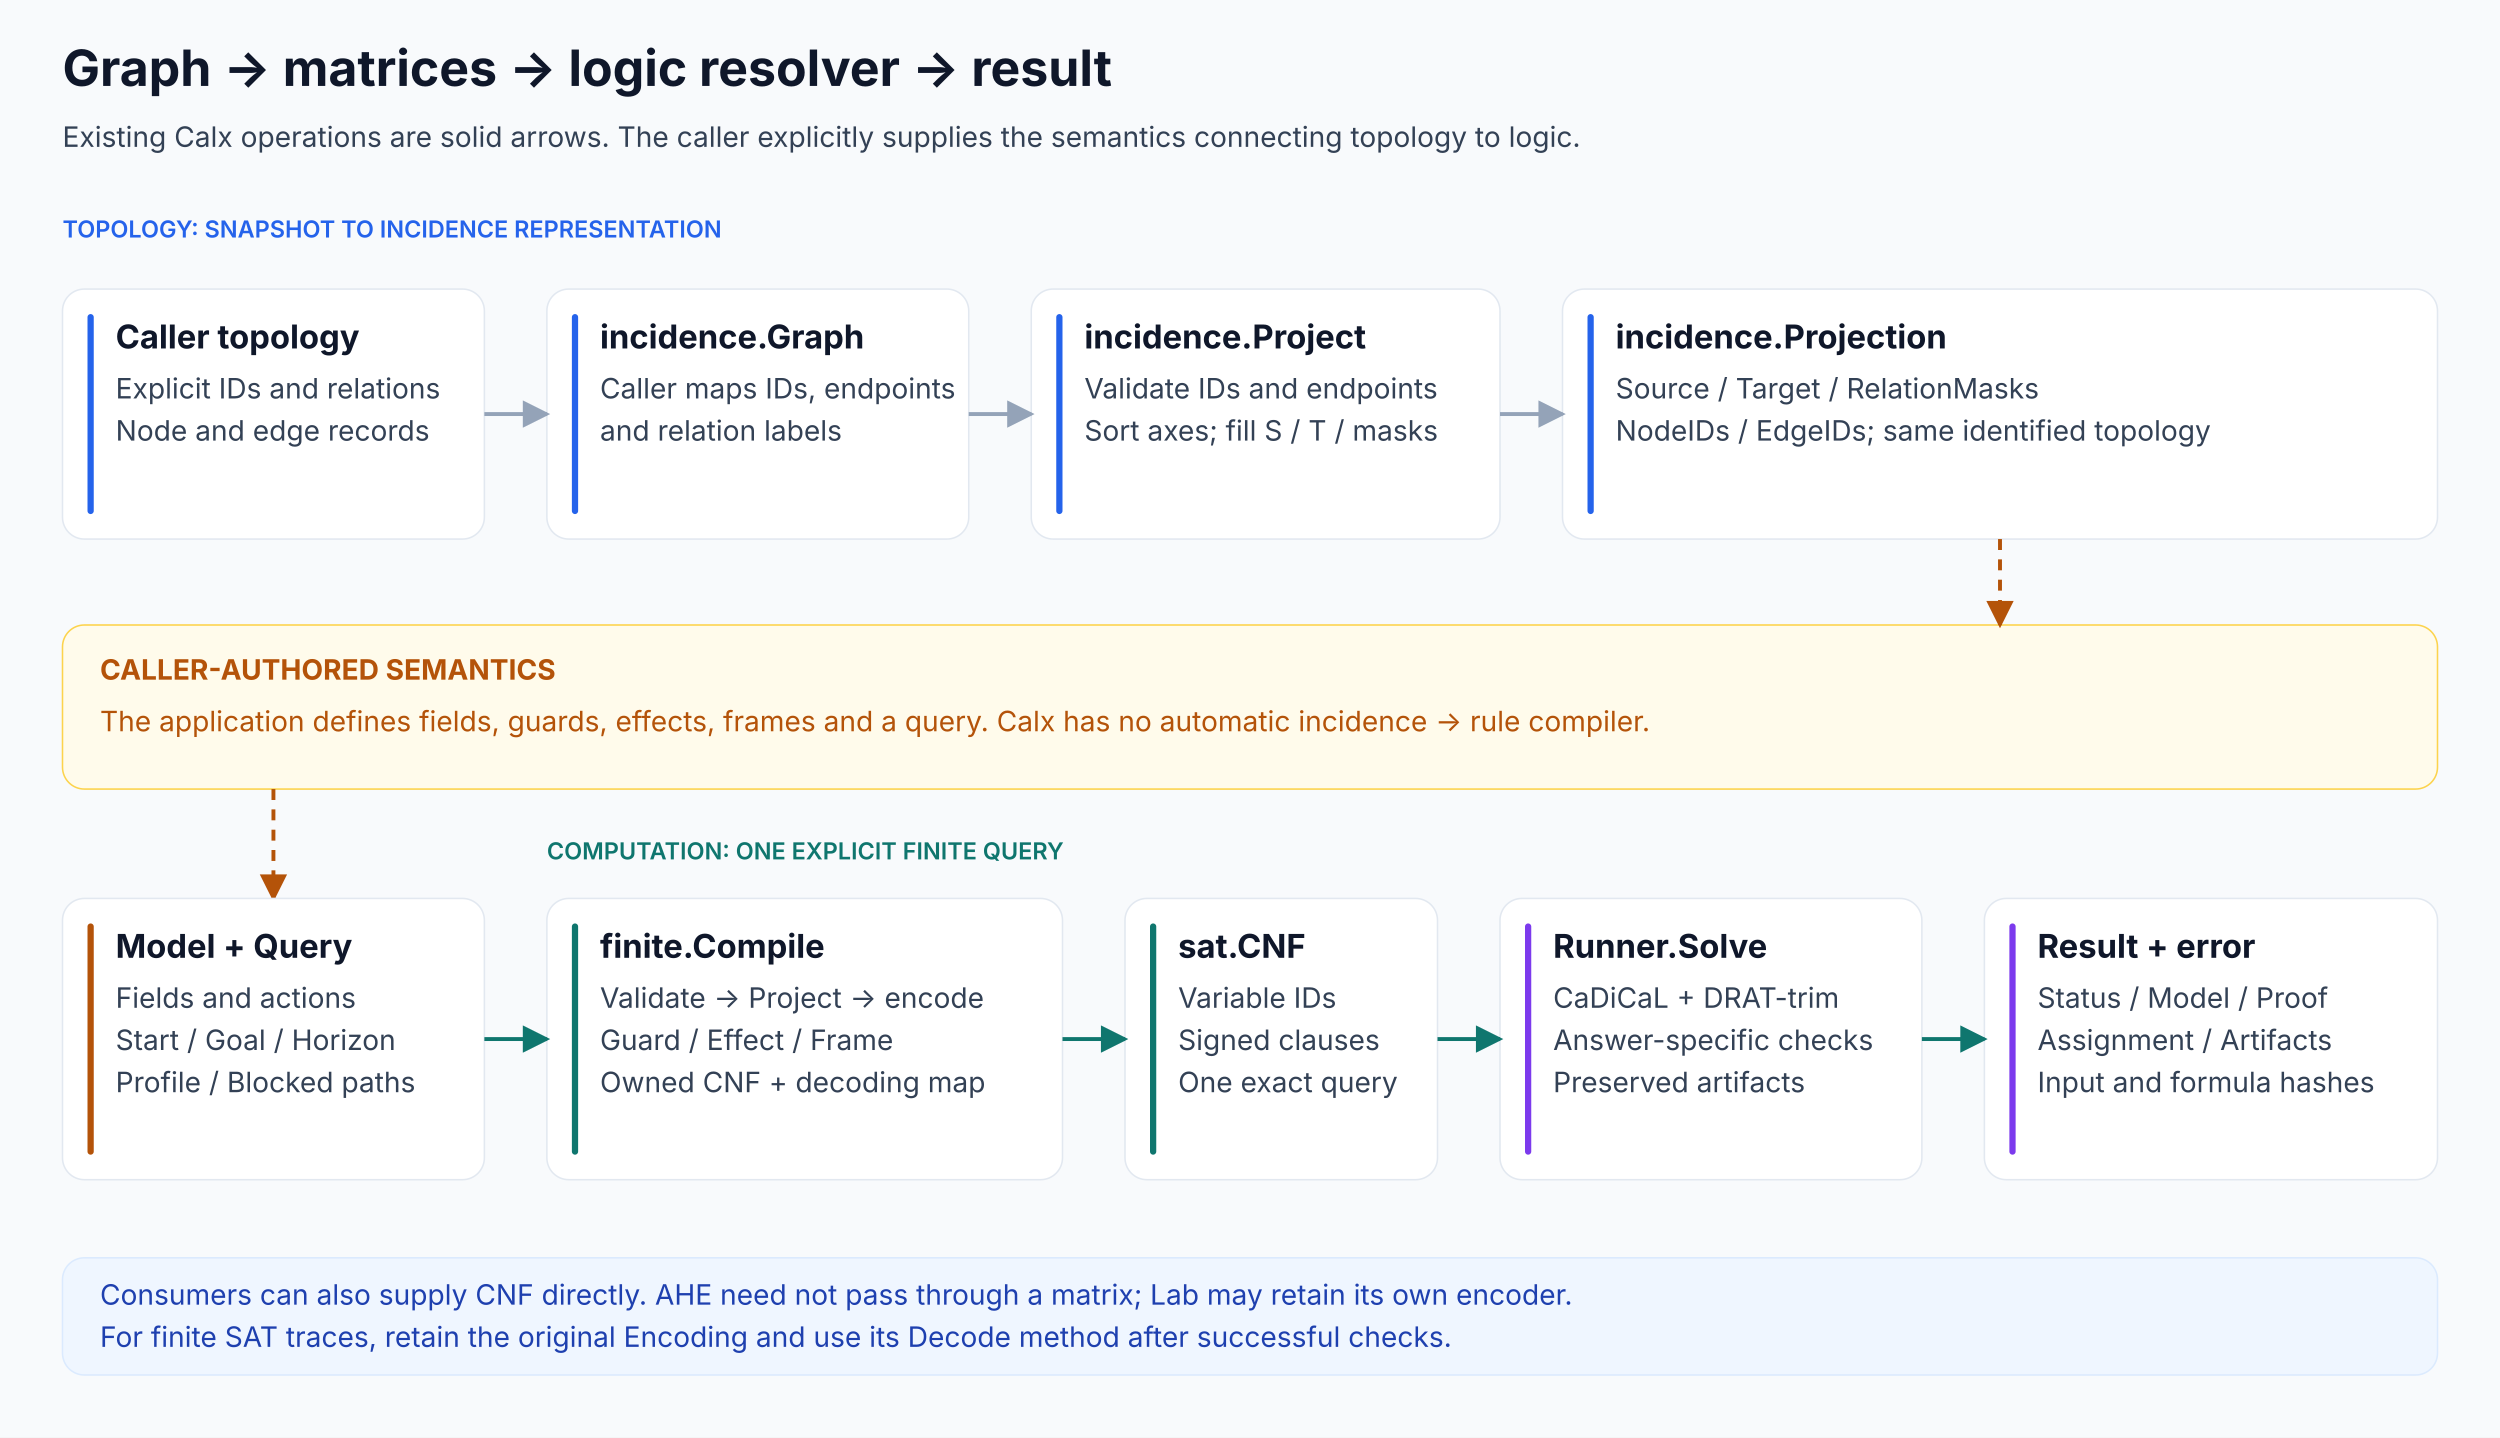
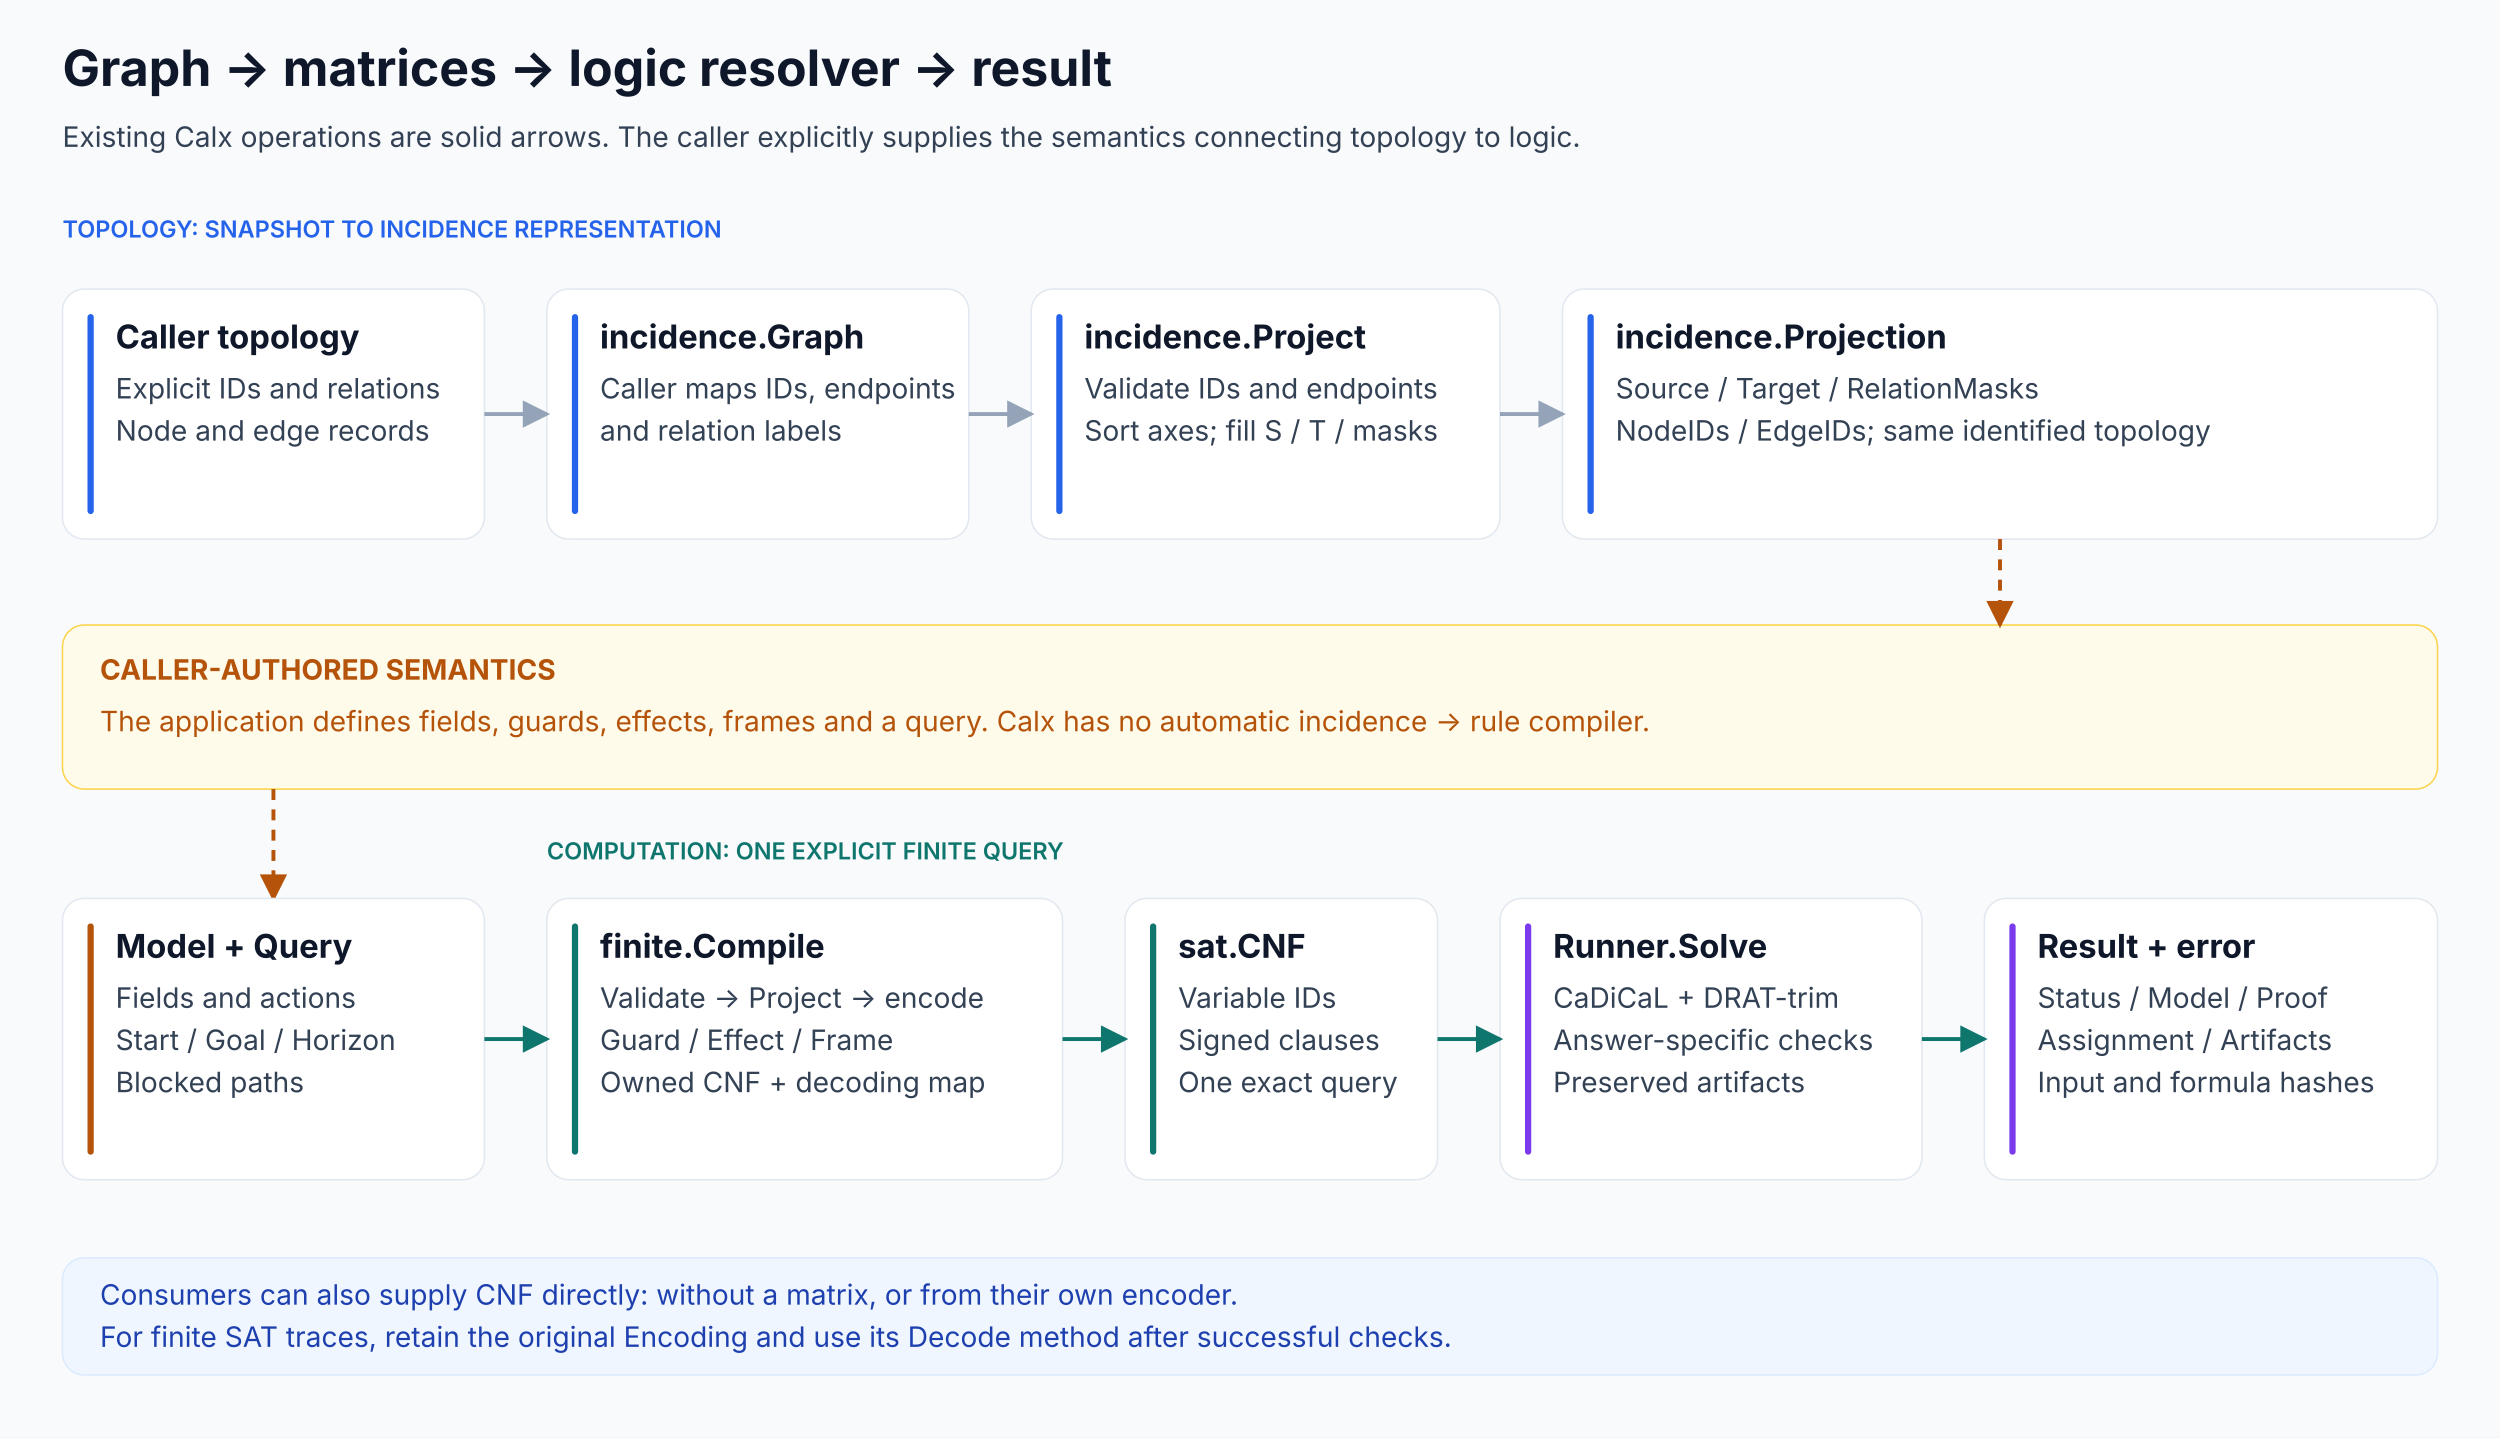
<svg xmlns="http://www.w3.org/2000/svg" width="1600" height="920" viewBox="0 0 1600 920" role="img" aria-labelledby="title desc">
  <defs>
    <marker id="gray" viewBox="0 0 10 10" refX="8.8" refY="5" markerWidth="7" markerHeight="7" orient="auto">
      <path d="M0 0 L10 5 L0 10Z" fill="#94a3b8" />
    </marker>
    <marker id="blue" viewBox="0 0 10 10" refX="8.8" refY="5" markerWidth="7" markerHeight="7" orient="auto">
      <path d="M0 0 L10 5 L0 10Z" fill="#2563eb" />
    </marker>
    <marker id="teal" viewBox="0 0 10 10" refX="8.8" refY="5" markerWidth="7" markerHeight="7" orient="auto">
      <path d="M0 0 L10 5 L0 10Z" fill="#0f766e" />
    </marker>
    <marker id="purple" viewBox="0 0 10 10" refX="8.8" refY="5" markerWidth="7" markerHeight="7" orient="auto">
      <path d="M0 0 L10 5 L0 10Z" fill="#7c3aed" />
    </marker>
    <marker id="amber" viewBox="0 0 10 10" refX="8.8" refY="5" markerWidth="7" markerHeight="7" orient="auto">
      <path d="M0 0 L10 5 L0 10Z" fill="#b45309" />
    </marker>
    <marker id="red" viewBox="0 0 10 10" refX="8.8" refY="5" markerWidth="7" markerHeight="7" orient="auto">
      <path d="M0 0 L10 5 L0 10Z" fill="#b91c1c" />
    </marker>
  </defs>
  <g font-family="-apple-system,BlinkMacSystemFont,Segoe UI,sans-serif">
    <rect width="1600" height="920" fill="#f8fafc" />
    <text x="40" y="55" font-size="32" fill="#0f172a" font-weight="700" text-anchor="start">Graph → matrices → logic resolver → result</text>
    <text x="40" y="94" font-size="18" fill="#334155" font-weight="400" text-anchor="start">Existing Calx operations are solid arrows. The caller explicitly supplies the semantics connecting topology to logic.</text>
    <text x="40" y="152" font-size="15" fill="#2563eb" font-weight="600" text-anchor="start">TOPOLOGY: SNAPSHOT TO INCIDENCE REPRESENTATION</text>
    <rect x="40" y="185" width="270" height="160" rx="14" fill="white" stroke="#e2e8f0" />
    <path d="M58 203 V327" stroke="#2563eb" stroke-width="4" stroke-linecap="round" />
    <text x="74" y="223" font-size="21" fill="#0f172a" font-weight="700" text-anchor="start">Caller topology</text>
    <text x="74" y="255" font-size="18" fill="#334155" font-weight="400" text-anchor="start">Explicit IDs and relations</text>
    <text x="74" y="282" font-size="18" fill="#334155" font-weight="400" text-anchor="start">Node and edge records</text>
    <rect x="350" y="185" width="270" height="160" rx="14" fill="white" stroke="#e2e8f0" />
    <path d="M368 203 V327" stroke="#2563eb" stroke-width="4" stroke-linecap="round" />
    <text x="384" y="223" font-size="21" fill="#0f172a" font-weight="700" text-anchor="start">incidence.Graph</text>
    <text x="384" y="255" font-size="18" fill="#334155" font-weight="400" text-anchor="start">Caller maps IDs, endpoints</text>
    <text x="384" y="282" font-size="18" fill="#334155" font-weight="400" text-anchor="start">and relation labels</text>
    <rect x="660" y="185" width="300" height="160" rx="14" fill="white" stroke="#e2e8f0" />
    <path d="M678 203 V327" stroke="#2563eb" stroke-width="4" stroke-linecap="round" />
    <text x="694" y="223" font-size="21" fill="#0f172a" font-weight="700" text-anchor="start">incidence.Project</text>
    <text x="694" y="255" font-size="18" fill="#334155" font-weight="400" text-anchor="start">Validate IDs and endpoints</text>
    <text x="694" y="282" font-size="18" fill="#334155" font-weight="400" text-anchor="start">Sort axes; fill S / T / masks</text>
    <rect x="1000" y="185" width="560" height="160" rx="14" fill="white" stroke="#e2e8f0" />
    <path d="M1018 203 V327" stroke="#2563eb" stroke-width="4" stroke-linecap="round" />
    <text x="1034" y="223" font-size="21" fill="#0f172a" font-weight="700" text-anchor="start">incidence.Projection</text>
    <text x="1034" y="255" font-size="18" fill="#334155" font-weight="400" text-anchor="start">Source / Target / RelationMasks</text>
    <text x="1034" y="282" font-size="18" fill="#334155" font-weight="400" text-anchor="start">NodeIDs / EdgeIDs; same identified topology</text>
    <path d="M310 265 H350" fill="none" stroke="#94a3b8" stroke-width="2.5" marker-end="url(#gray)" />
    <path d="M620 265 H660" fill="none" stroke="#94a3b8" stroke-width="2.5" marker-end="url(#gray)" />
    <path d="M960 265 H1000" fill="none" stroke="#94a3b8" stroke-width="2.5" marker-end="url(#gray)" />
    <rect x="40" y="400" width="1520" height="105" rx="14" fill="#fffbeb" stroke="#fcd34d" />
    <text x="64" y="435" font-size="18" fill="#b45309" font-weight="700" text-anchor="start">CALLER-AUTHORED SEMANTICS</text>
    <text x="64" y="468" font-size="18" fill="#b45309" font-weight="400" text-anchor="start">The application defines fields, guards, effects, frames and a query. Calx has no automatic incidence → rule compiler.</text>
    <path d="M1280 345 V400" fill="none" stroke="#b45309" stroke-width="2.5" stroke-dasharray="7 6" marker-end="url(#amber)" />
    <path d="M175 505 V575" fill="none" stroke="#b45309" stroke-width="2.5" stroke-dasharray="7 6" marker-end="url(#amber)" />
    <text x="350" y="550" font-size="15" fill="#0f766e" font-weight="600" text-anchor="start">COMPUTATION: ONE EXPLICIT FINITE QUERY</text>
    <rect x="40" y="575" width="270" height="180" rx="14" fill="white" stroke="#e2e8f0" />
    <path d="M58 593 V737" stroke="#b45309" stroke-width="4" stroke-linecap="round" />
    <text x="74" y="613" font-size="21" fill="#0f172a" font-weight="700" text-anchor="start">Model + Query</text>
    <text x="74" y="645" font-size="18" fill="#334155" font-weight="400" text-anchor="start">Fields and actions</text>
    <text x="74" y="672" font-size="18" fill="#334155" font-weight="400" text-anchor="start">Start / Goal / Horizon</text>
-     <text x="74" y="699" font-size="18" fill="#334155" font-weight="400" text-anchor="start">Profile / Blocked paths</text>
+     <text x="74" y="699" font-size="18" fill="#334155" font-weight="400" text-anchor="start">Blocked paths</text>
    <rect x="350" y="575" width="330" height="180" rx="14" fill="white" stroke="#e2e8f0" />
    <path d="M368 593 V737" stroke="#0f766e" stroke-width="4" stroke-linecap="round" />
    <text x="384" y="613" font-size="21" fill="#0f172a" font-weight="700" text-anchor="start">finite.Compile</text>
    <text x="384" y="645" font-size="18" fill="#334155" font-weight="400" text-anchor="start">Validate → Project → encode</text>
    <text x="384" y="672" font-size="18" fill="#334155" font-weight="400" text-anchor="start">Guard / Effect / Frame</text>
    <text x="384" y="699" font-size="18" fill="#334155" font-weight="400" text-anchor="start">Owned CNF + decoding map</text>
    <rect x="720" y="575" width="200" height="180" rx="14" fill="white" stroke="#e2e8f0" />
    <path d="M738 593 V737" stroke="#0f766e" stroke-width="4" stroke-linecap="round" />
    <text x="754" y="613" font-size="21" fill="#0f172a" font-weight="700" text-anchor="start">sat.CNF</text>
    <text x="754" y="645" font-size="18" fill="#334155" font-weight="400" text-anchor="start">Variable IDs</text>
    <text x="754" y="672" font-size="18" fill="#334155" font-weight="400" text-anchor="start">Signed clauses</text>
    <text x="754" y="699" font-size="18" fill="#334155" font-weight="400" text-anchor="start">One exact query</text>
    <rect x="960" y="575" width="270" height="180" rx="14" fill="white" stroke="#e2e8f0" />
    <path d="M978 593 V737" stroke="#7c3aed" stroke-width="4" stroke-linecap="round" />
    <text x="994" y="613" font-size="21" fill="#0f172a" font-weight="700" text-anchor="start">Runner.Solve</text>
    <text x="994" y="645" font-size="18" fill="#334155" font-weight="400" text-anchor="start">CaDiCaL + DRAT-trim</text>
    <text x="994" y="672" font-size="18" fill="#334155" font-weight="400" text-anchor="start">Answer-specific checks</text>
    <text x="994" y="699" font-size="18" fill="#334155" font-weight="400" text-anchor="start">Preserved artifacts</text>
    <rect x="1270" y="575" width="290" height="180" rx="14" fill="white" stroke="#e2e8f0" />
    <path d="M1288 593 V737" stroke="#7c3aed" stroke-width="4" stroke-linecap="round" />
    <text x="1304" y="613" font-size="21" fill="#0f172a" font-weight="700" text-anchor="start">Result + error</text>
    <text x="1304" y="645" font-size="18" fill="#334155" font-weight="400" text-anchor="start">Status / Model / Proof</text>
    <text x="1304" y="672" font-size="18" fill="#334155" font-weight="400" text-anchor="start">Assignment / Artifacts</text>
    <text x="1304" y="699" font-size="18" fill="#334155" font-weight="400" text-anchor="start">Input and formula hashes</text>
    <path d="M310 665 H350" fill="none" stroke="#0f766e" stroke-width="2.5" marker-end="url(#teal)" />
    <path d="M680 665 H720" fill="none" stroke="#0f766e" stroke-width="2.5" marker-end="url(#teal)" />
    <path d="M920 665 H960" fill="none" stroke="#0f766e" stroke-width="2.5" marker-end="url(#teal)" />
    <path d="M1230 665 H1270" fill="none" stroke="#0f766e" stroke-width="2.5" marker-end="url(#teal)" />
    <rect x="40" y="805" width="1520" height="75" rx="14" fill="#eff6ff" stroke="#dbeafe" />
-     <text x="64" y="835" font-size="18" fill="#1e40af" font-weight="400" text-anchor="start">Consumers can also supply CNF directly. AHE need not pass through a matrix; Lab may retain its own encoder.</text>
+     <text x="64" y="835" font-size="18" fill="#1e40af" font-weight="400" text-anchor="start">Consumers can also supply CNF directly: without a matrix, or from their own encoder.</text>
    <text x="64" y="862" font-size="18" fill="#1e40af" font-weight="400" text-anchor="start">For finite SAT traces, retain the original Encoding and use its Decode method after successful checks.</text>
  </g>
</svg>
